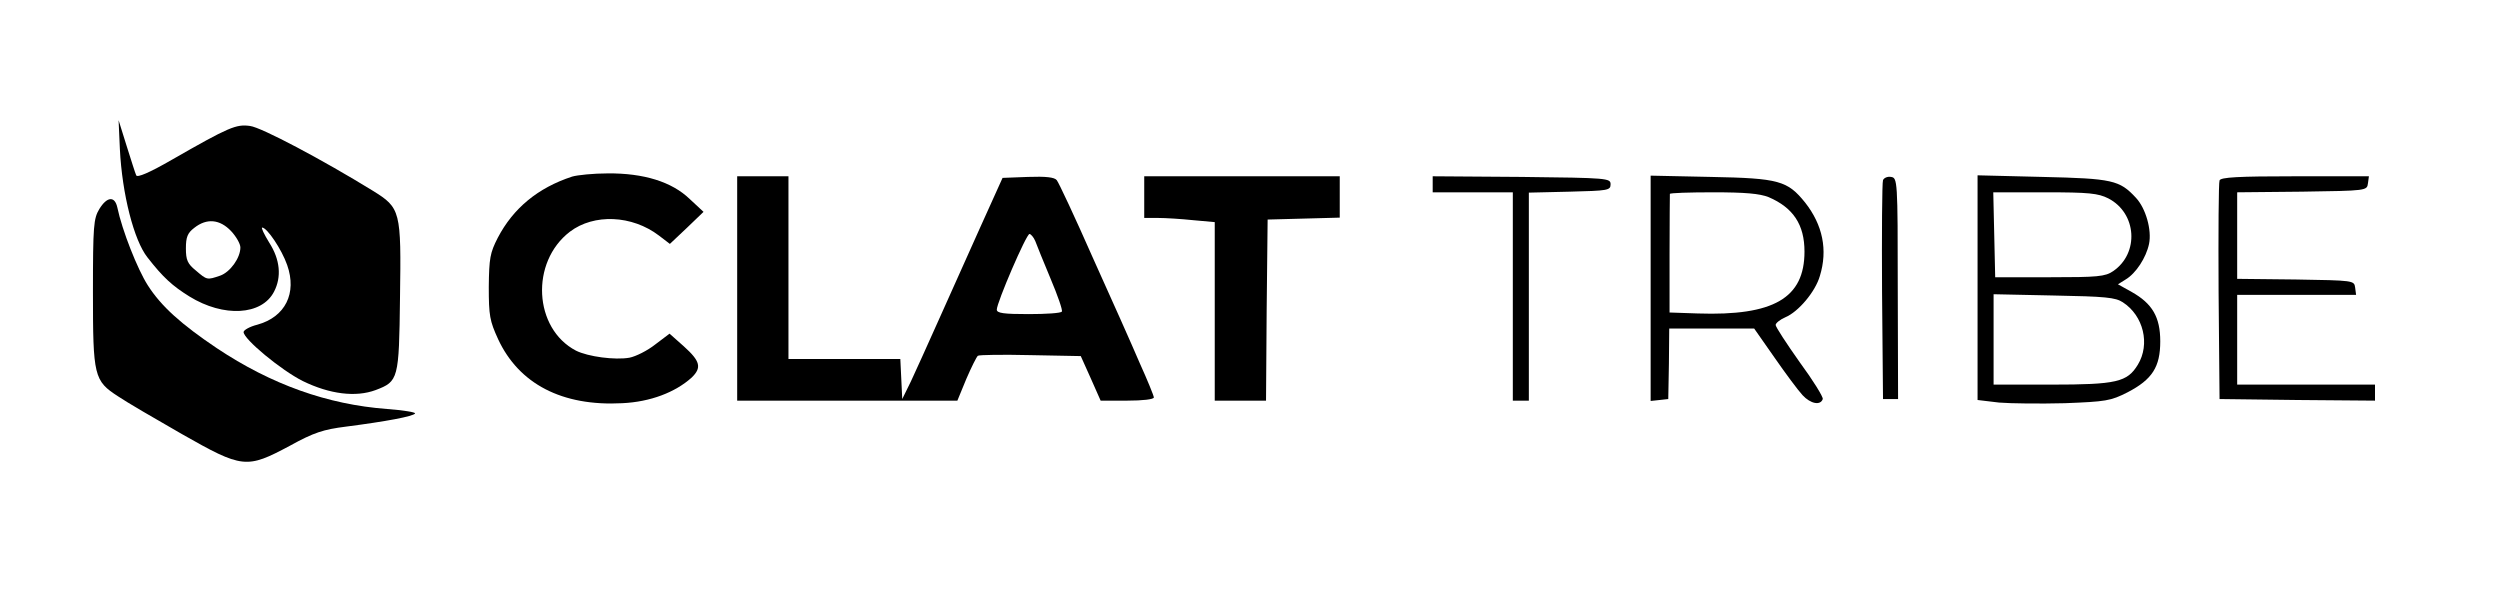
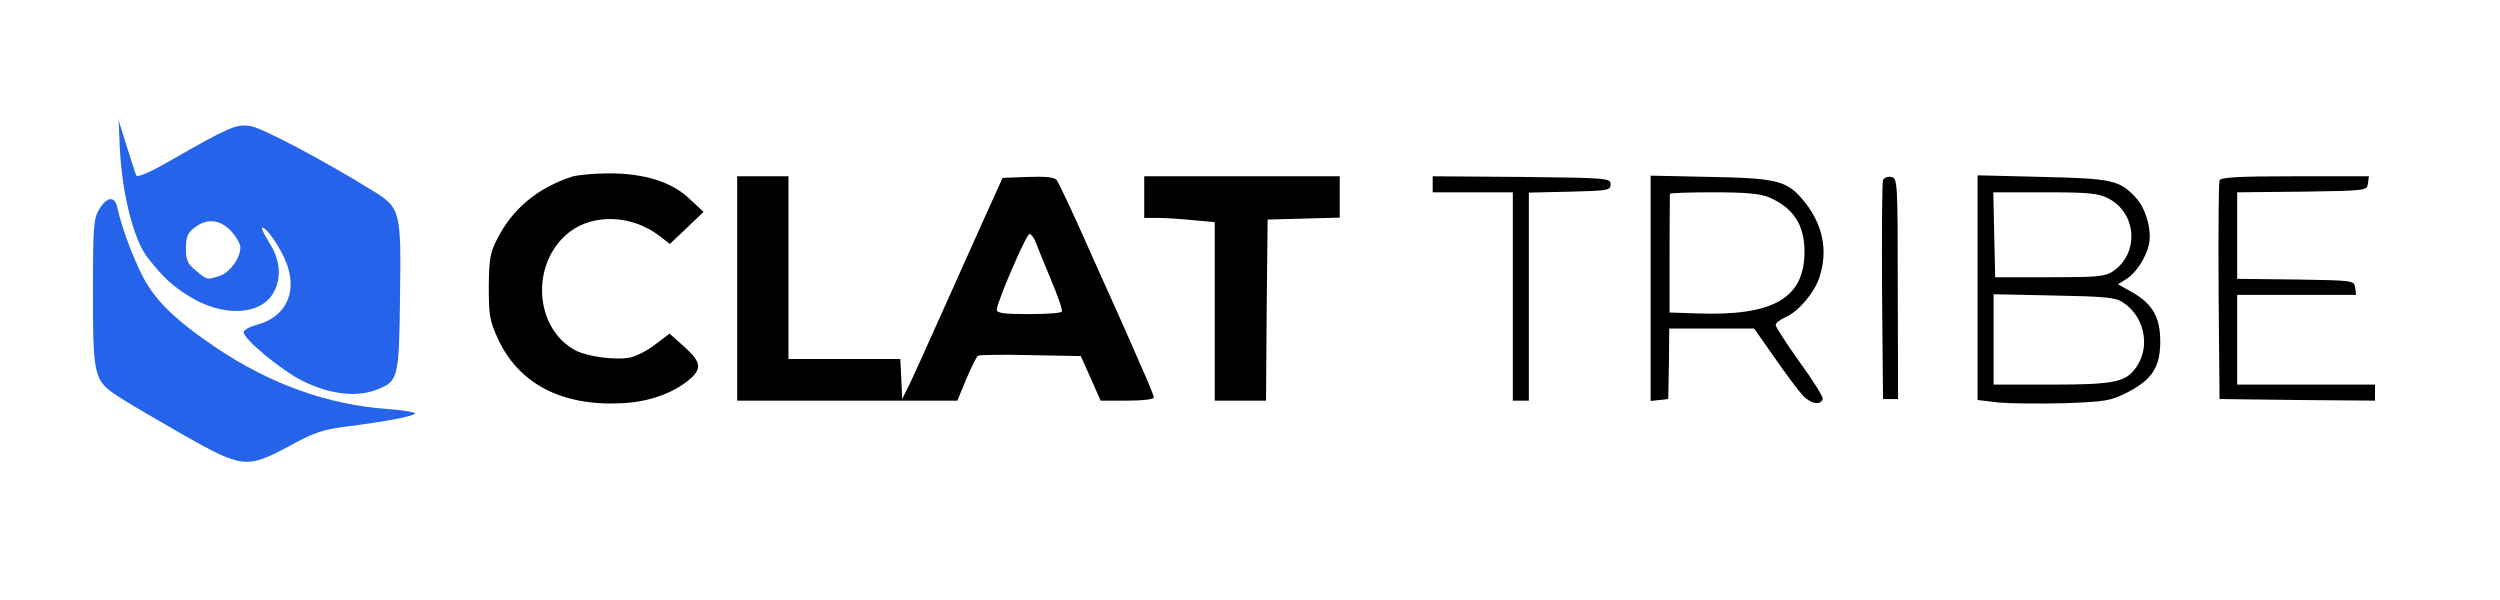
<svg xmlns="http://www.w3.org/2000/svg" version="1.0" width="780pt" height="187pt" viewBox="0 0 780 187" preserveAspectRatio="xMidYMid meet">
  <g transform="translate(0,187) scale(0.1,-0.1)" fill="#000000" stroke="none">
-     <path d="M374 1405 c7 -141 44 -285 86 -338 49 -63 78 -89 131 -122 107 -66 226 -59 264 15 24 46 19 100 -15 153 -16 26 -26 47 -22 47 15 0 61 -68 78 -117 31 -88 -6 -162 -93 -186 -24 -6 -43 -17 -43 -23 0 -22 117 -119 185 -153 84 -41 165 -51 227 -28 71 27 73 33 76 288 4 272 2 280 -85 334 -156 96 -348 198 -383 202 -43 6 -65 -3 -243 -105 -71 -41 -109 -57 -112 -49 -3 6 -16 48 -30 92 l-25 80 4 -90z m347 -256 c16 -17 29 -40 29 -51 0 -33 -32 -77 -63 -88 -41 -14 -41 -14 -76 16 -26 21 -31 33 -31 69 0 35 5 48 26 64 39 31 80 27 115 -10z" />
+     <path fill="#2563EB" d="M374 1405 c7 -141 44 -285 86 -338 49 -63 78 -89 131 -122 107 -66 226 -59 264 15 24 46 19 100 -15 153 -16 26 -26 47 -22 47 15 0 61 -68 78 -117 31 -88 -6 -162 -93 -186 -24 -6 -43 -17 -43 -23 0 -22 117 -119 185 -153 84 -41 165 -51 227 -28 71 27 73 33 76 288 4 272 2 280 -85 334 -156 96 -348 198 -383 202 -43 6 -65 -3 -243 -105 -71 -41 -109 -57 -112 -49 -3 6 -16 48 -30 92 l-25 80 4 -90z m347 -256 c16 -17 29 -40 29 -51 0 -33 -32 -77 -63 -88 -41 -14 -41 -14 -76 16 -26 21 -31 33 -31 69 0 35 5 48 26 64 39 31 80 27 115 -10z" />
    <path d="M1785 1319 c-107 -35 -184 -99 -232 -191 -24 -47 -27 -63 -28 -153 0 -90 3 -106 29 -163 65 -140 200 -210 387 -200 88 4 166 34 217 80 32 31 27 51 -24 97 l-45 40 -45 -34 c-24 -19 -60 -37 -80 -41 -45 -8 -129 3 -167 22 -132 69 -143 276 -19 371 75 57 194 52 278 -12 l34 -26 53 50 52 50 -43 40 c-56 54 -144 81 -256 80 -44 0 -94 -5 -111 -10z" />
    <path d="M2300 970 l0 -350 343 0 344 0 28 68 c16 37 32 69 36 72 4 3 78 4 164 2 l157 -3 31 -69 31 -70 83 0 c48 0 83 4 83 10 0 5 -20 54 -44 107 -23 54 -89 202 -146 328 -56 127 -107 236 -113 243 -7 9 -34 12 -90 10 l-79 -3 -70 -155 c-38 -85 -97 -216 -130 -290 -33 -74 -72 -160 -86 -190 l-27 -55 -3 63 -3 62 -174 0 -175 0 0 285 0 285 -80 0 -80 0 0 -350z m930 148 c5 -13 26 -66 48 -118 22 -52 38 -98 35 -102 -2 -5 -49 -8 -104 -8 -78 0 -99 3 -99 14 0 22 92 236 102 236 4 0 13 -10 18 -22z" />
    <path d="M3570 1255 l0 -65 43 0 c23 0 72 -3 110 -7 l67 -6 0 -278 0 -279 80 0 80 0 2 283 3 282 113 3 112 3 0 64 0 65 -305 0 -305 0 0 -65z" />
    <path d="M4470 1295 l0 -25 125 0 125 0 0 -325 0 -325 25 0 25 0 0 325 0 324 128 3 c119 3 127 4 127 23 0 19 -8 20 -277 23 l-278 2 0 -25z" />
    <path d="M5150 970 l0 -351 28 3 27 3 2 110 1 110 132 0 133 0 63 -90 c34 -49 74 -103 88 -118 25 -27 56 -33 63 -12 2 6 -30 58 -72 115 -41 58 -75 110 -75 116 0 6 14 17 30 24 41 17 94 80 108 129 25 81 9 159 -46 229 -55 68 -81 76 -294 80 l-188 4 0 -352z m368 285 c77 -33 112 -86 112 -170 0 -145 -96 -201 -333 -193 l-88 3 0 183 c0 100 1 184 1 187 0 3 61 5 135 5 100 0 145 -4 173 -15z" />
    <path d="M5875 1308 c-3 -8 -4 -165 -3 -349 l3 -334 23 0 24 0 -1 345 c0 339 -1 345 -21 348 -11 2 -22 -3 -25 -10z" />
    <path d="M6170 972 l0 -350 67 -8 c36 -3 129 -4 205 -2 128 5 143 7 196 34 77 40 102 79 102 159 0 76 -25 118 -89 154 l-43 24 24 15 c32 19 64 68 73 111 9 43 -10 111 -41 144 -51 55 -73 60 -291 65 l-203 5 0 -351z m408 279 c89 -46 97 -171 15 -227 -25 -17 -48 -19 -198 -19 l-170 0 -3 133 -3 132 161 0 c138 0 166 -3 198 -19z m45 -324 c65 -42 86 -131 47 -195 -33 -54 -66 -62 -270 -62 l-180 0 0 141 0 141 188 -4 c161 -3 192 -6 215 -21z" />
    <path d="M6925 1307 c-3 -6 -4 -163 -3 -347 l3 -335 243 -3 242 -2 0 25 0 25 -215 0 -215 0 0 140 0 140 186 0 185 0 -3 23 c-3 22 -5 22 -185 25 l-183 2 0 135 0 135 203 2 c201 3 202 3 205 26 l3 22 -231 0 c-176 0 -232 -3 -235 -13z" />
-     <path d="M310 1218 c-18 -30 -20 -51 -20 -260 0 -262 3 -276 79 -325 25 -17 114 -69 198 -117 190 -108 202 -109 337 -37 76 42 105 51 176 60 124 16 210 32 215 41 2 4 -37 10 -88 14 -185 14 -360 76 -531 190 -110 74 -173 130 -215 196 -32 50 -80 171 -95 243 -8 36 -32 34 -56 -5z" />
+     <path fill="#2563EB" d="M310 1218 c-18 -30 -20 -51 -20 -260 0 -262 3 -276 79 -325 25 -17 114 -69 198 -117 190 -108 202 -109 337 -37 76 42 105 51 176 60 124 16 210 32 215 41 2 4 -37 10 -88 14 -185 14 -360 76 -531 190 -110 74 -173 130 -215 196 -32 50 -80 171 -95 243 -8 36 -32 34 -56 -5z" />
  </g>
</svg>
